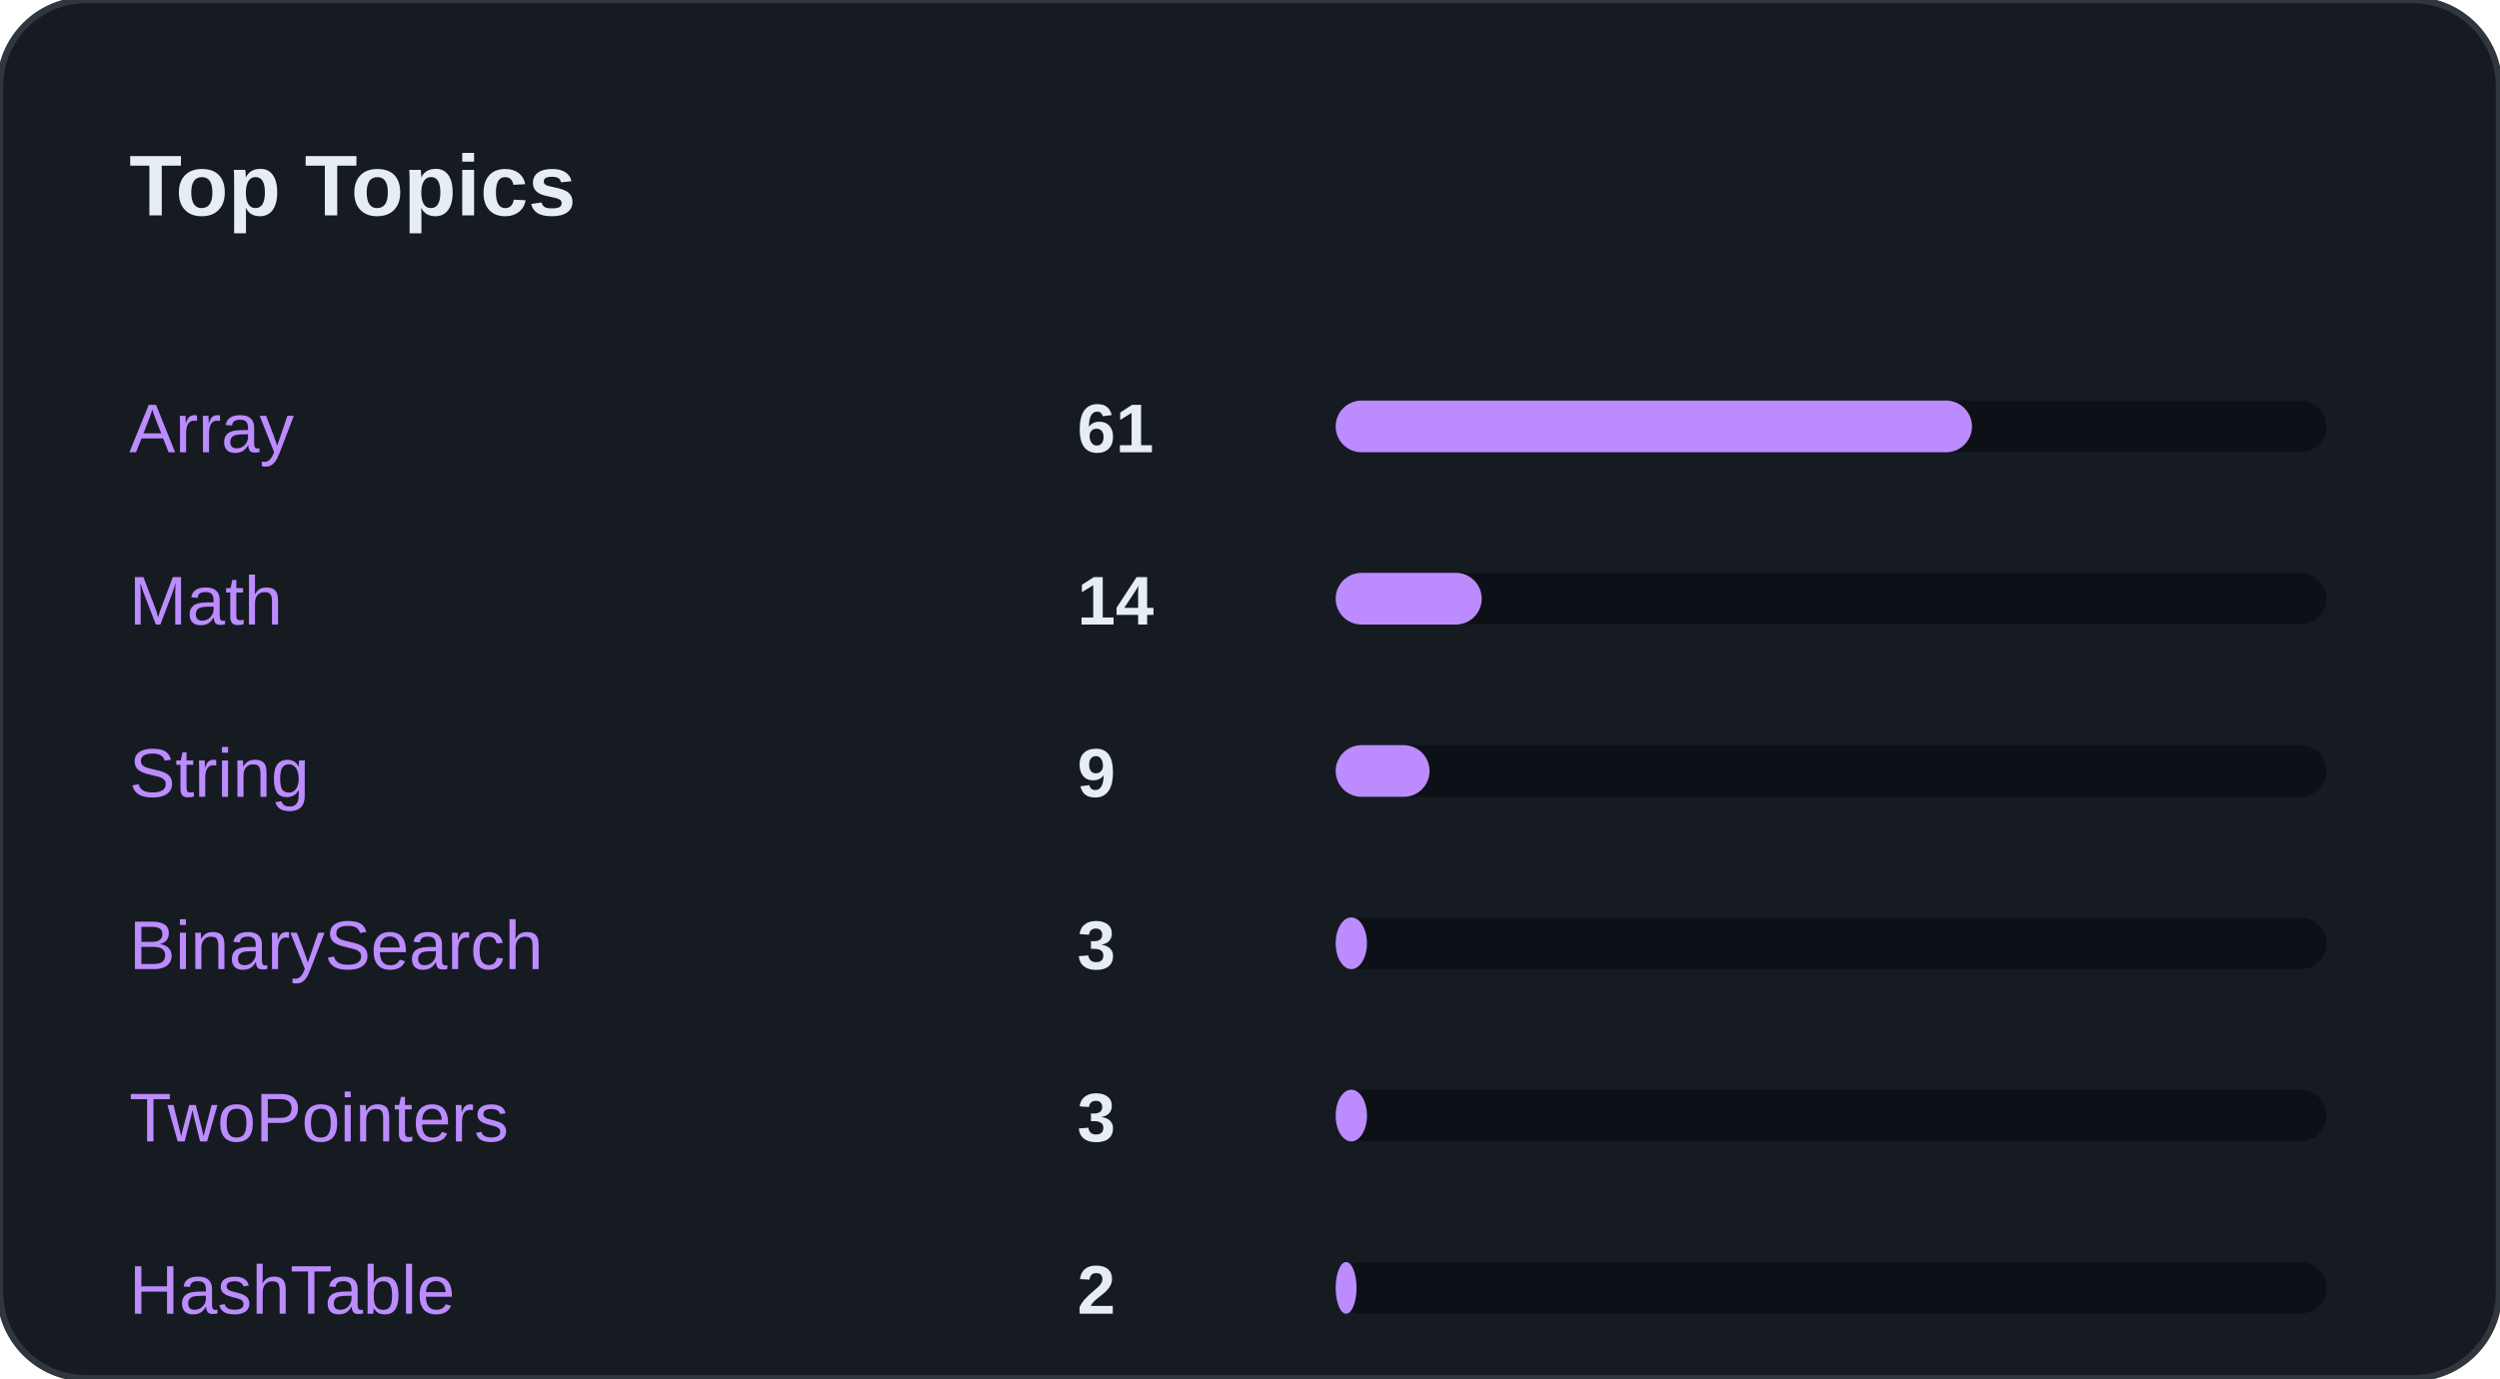
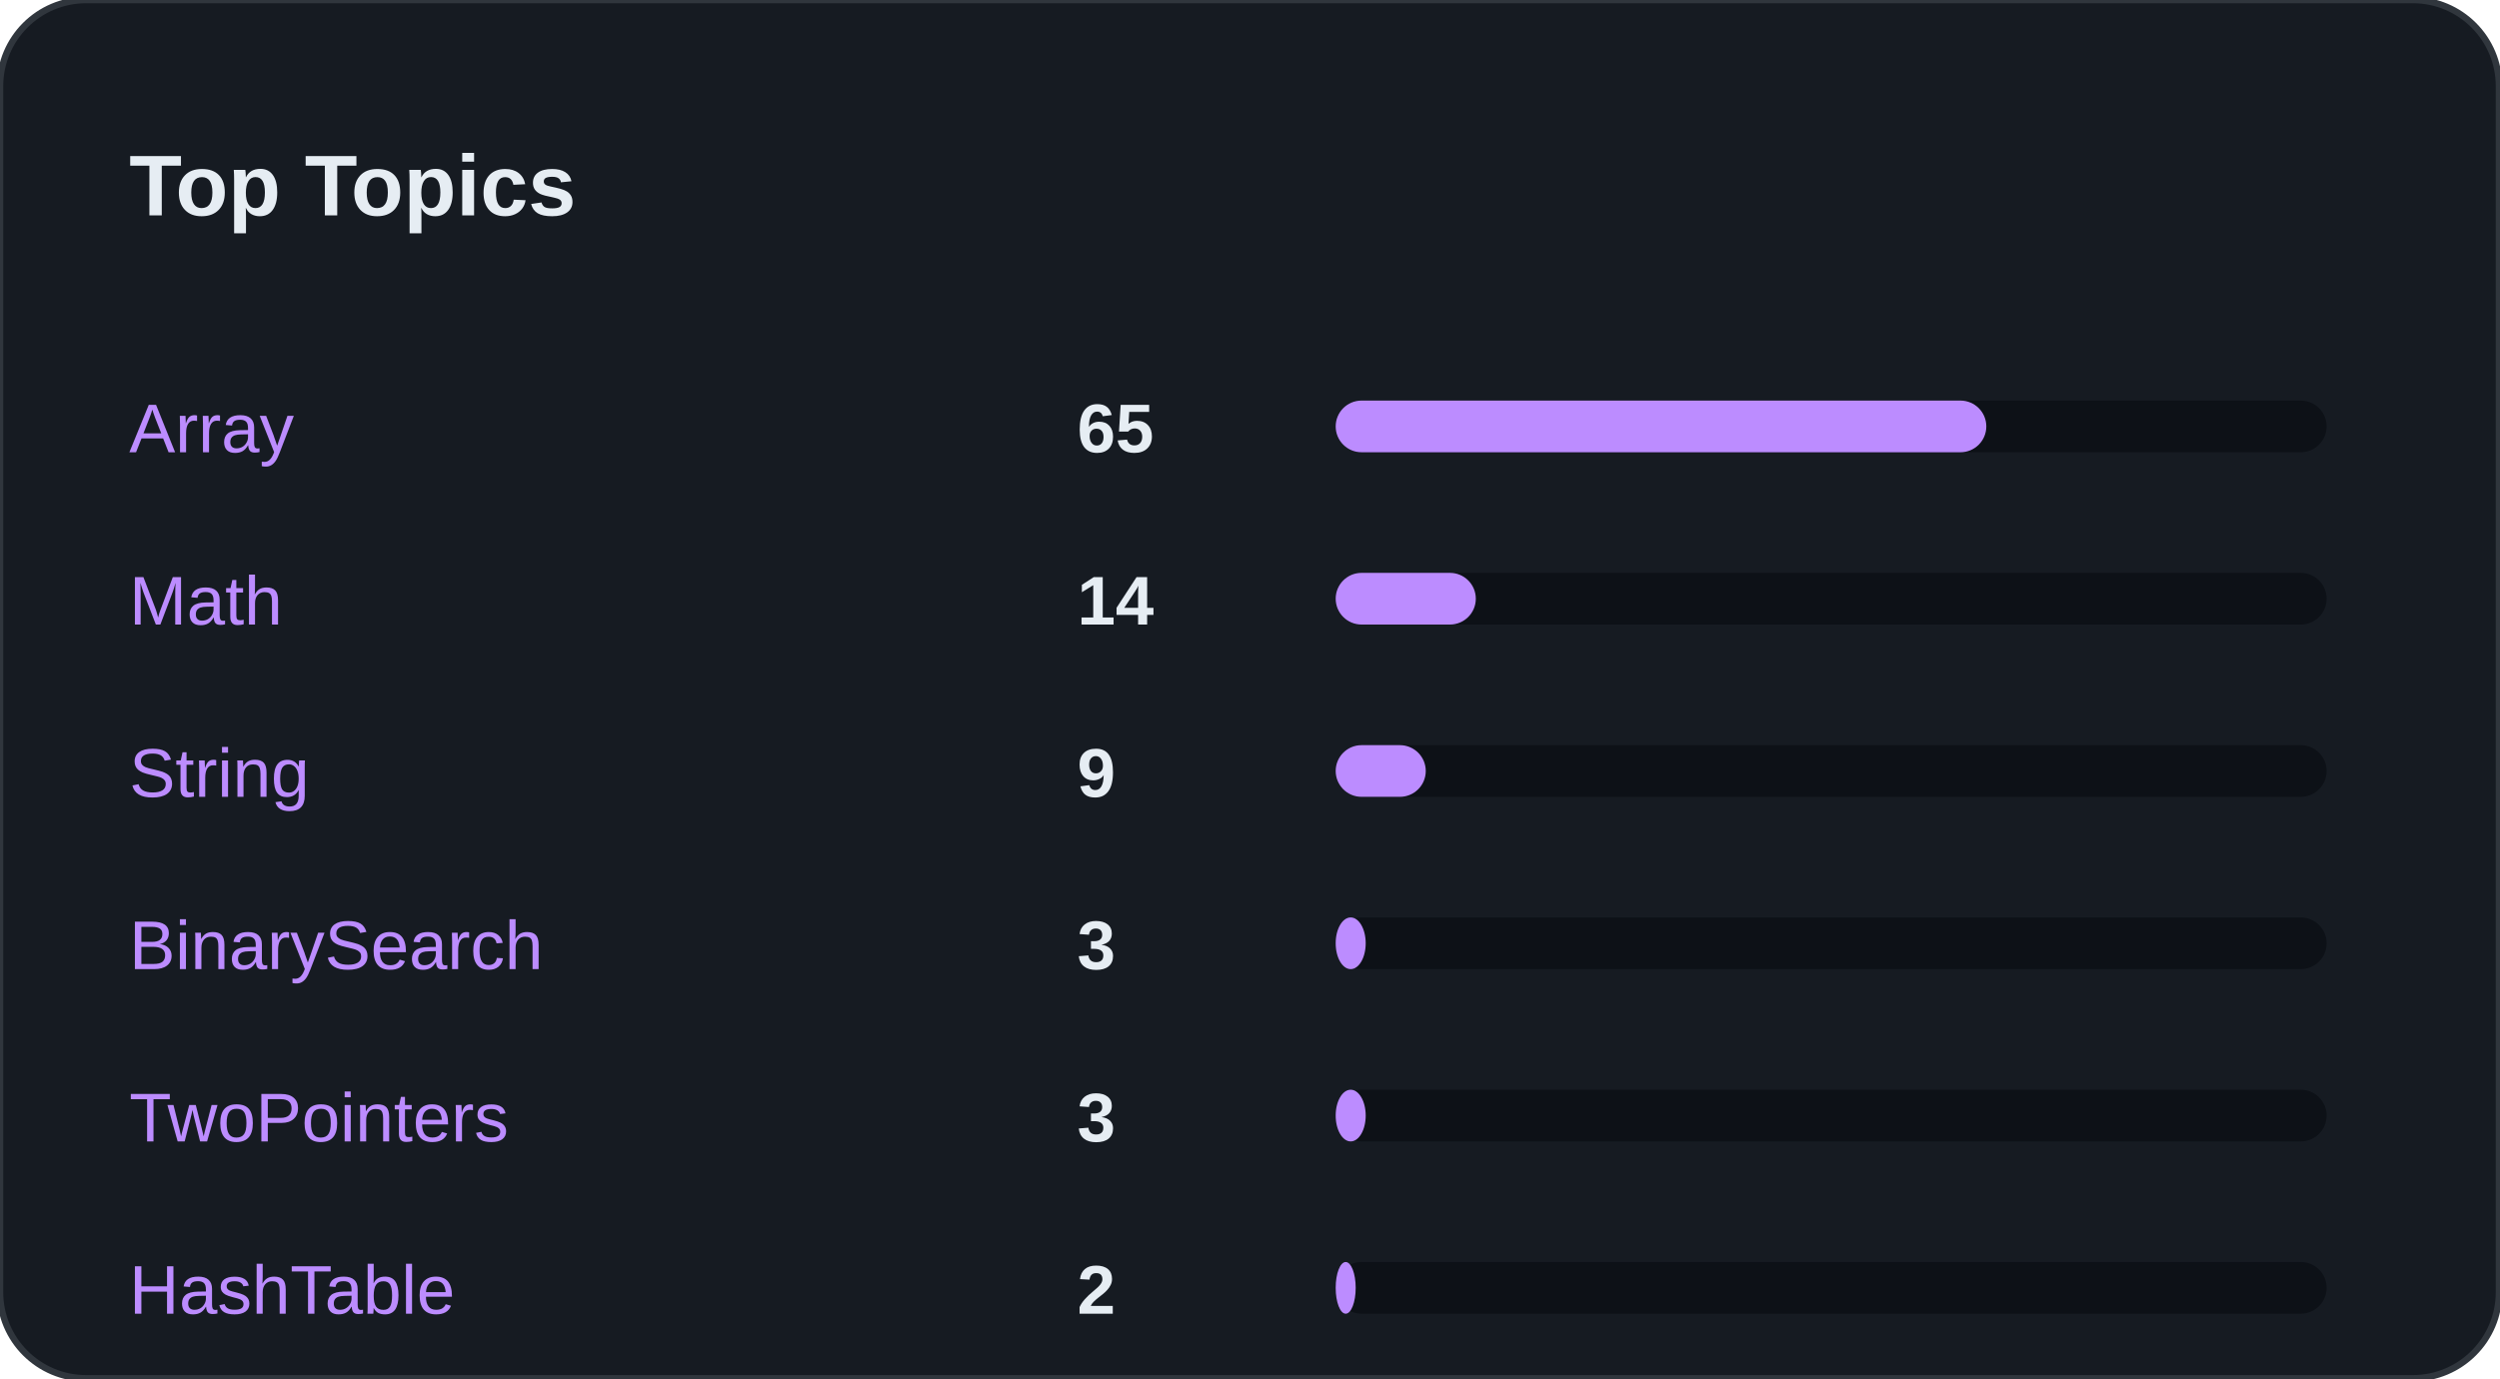
<svg xmlns="http://www.w3.org/2000/svg" width="100%" viewBox="0 0 580 320" preserveAspectRatio="xMidYMid meet">
  <rect width="580" height="320" rx="20" fill="#161B22" stroke="#30363D" stroke-width="1.5" />
  <text x="30" y="50" font-family="Segoe UI, Arial, sans-serif" font-size="20" font-weight="bold" fill="#E6EDF3">Top Topics</text>
  <text x="30" y="105" font-family="Segoe UI, Arial, sans-serif" font-size="16" fill="#BC8CFF">Array</text>
-   <text x="250" y="105" font-family="Segoe UI, Arial, sans-serif" font-size="16" font-weight="bold" fill="#E6EDF3">61</text>
+   <text x="250" y="105" font-family="Segoe UI, Arial, sans-serif" font-size="16" font-weight="bold" fill="#E6EDF3">65</text>
  <rect x="310" y="93" width="230" height="12" rx="6" fill="#0D1117" />
-   <rect x="310" y="93" width="147.684" height="12" rx="6" fill="#BC8CFF" />
+   <rect x="310" y="93" width="151.01" height="12" rx="6" fill="#BC8CFF" />
  <text x="30" y="145" font-family="Segoe UI, Arial, sans-serif" font-size="16" fill="#BC8CFF">Math</text>
  <text x="250" y="145" font-family="Segoe UI, Arial, sans-serif" font-size="16" font-weight="bold" fill="#E6EDF3">14</text>
  <rect x="310" y="133" width="230" height="12" rx="6" fill="#0D1117" />
-   <rect x="310" y="133" width="33.895" height="12" rx="6" fill="#BC8CFF" />
+   <rect x="310" y="133" width="32.525" height="12" rx="6" fill="#BC8CFF" />
  <text x="30" y="185" font-family="Segoe UI, Arial, sans-serif" font-size="16" fill="#BC8CFF">String</text>
  <text x="250" y="185" font-family="Segoe UI, Arial, sans-serif" font-size="16" font-weight="bold" fill="#E6EDF3">9</text>
  <rect x="310" y="173" width="230" height="12" rx="6" fill="#0D1117" />
-   <rect x="310" y="173" width="21.789" height="12" rx="6" fill="#BC8CFF" />
+   <rect x="310" y="173" width="20.909" height="12" rx="6" fill="#BC8CFF" />
  <text x="30" y="225" font-family="Segoe UI, Arial, sans-serif" font-size="16" fill="#BC8CFF">BinarySearch</text>
  <text x="250" y="225" font-family="Segoe UI, Arial, sans-serif" font-size="16" font-weight="bold" fill="#E6EDF3">3</text>
  <rect x="310" y="213" width="230" height="12" rx="6" fill="#0D1117" />
-   <rect x="310" y="213" width="7.263" height="12" rx="6" fill="#BC8CFF" />
+   <rect x="310" y="213" width="6.97" height="12" rx="6" fill="#BC8CFF" />
  <text x="30" y="265" font-family="Segoe UI, Arial, sans-serif" font-size="16" fill="#BC8CFF">TwoPointers</text>
  <text x="250" y="265" font-family="Segoe UI, Arial, sans-serif" font-size="16" font-weight="bold" fill="#E6EDF3">3</text>
  <rect x="310" y="253" width="230" height="12" rx="6" fill="#0D1117" />
-   <rect x="310" y="253" width="7.263" height="12" rx="6" fill="#BC8CFF" />
+   <rect x="310" y="253" width="6.97" height="12" rx="6" fill="#BC8CFF" />
  <text x="30" y="305" font-family="Segoe UI, Arial, sans-serif" font-size="16" fill="#BC8CFF">HashTable</text>
  <text x="250" y="305" font-family="Segoe UI, Arial, sans-serif" font-size="16" font-weight="bold" fill="#E6EDF3">2</text>
  <rect x="310" y="293" width="230" height="12" rx="6" fill="#0D1117" />
-   <rect x="310" y="293" width="4.842" height="12" rx="6" fill="#BC8CFF" />
+   <rect x="310" y="293" width="4.646" height="12" rx="6" fill="#BC8CFF" />
  <text x="30" y="345" font-family="Segoe UI, Arial, sans-serif" font-size="16" fill="#BC8CFF">SlidingWindow</text>
  <text x="250" y="345" font-family="Segoe UI, Arial, sans-serif" font-size="16" font-weight="bold" fill="#E6EDF3">2</text>
  <rect x="310" y="333" width="230" height="12" rx="6" fill="#0D1117" />
-   <rect x="310" y="333" width="4.842" height="12" rx="6" fill="#BC8CFF" />
+   <rect x="310" y="333" width="4.646" height="12" rx="6" fill="#BC8CFF" />
  <text x="30" y="385" font-family="Segoe UI, Arial, sans-serif" font-size="16" fill="#BC8CFF">Sorting</text>
  <text x="250" y="385" font-family="Segoe UI, Arial, sans-serif" font-size="16" font-weight="bold" fill="#E6EDF3">1</text>
  <rect x="310" y="373" width="230" height="12" rx="6" fill="#0D1117" />
-   <rect x="310" y="373" width="2.421" height="12" rx="6" fill="#BC8CFF" />
+   <rect x="310" y="373" width="2.323" height="12" rx="6" fill="#BC8CFF" />
</svg>
